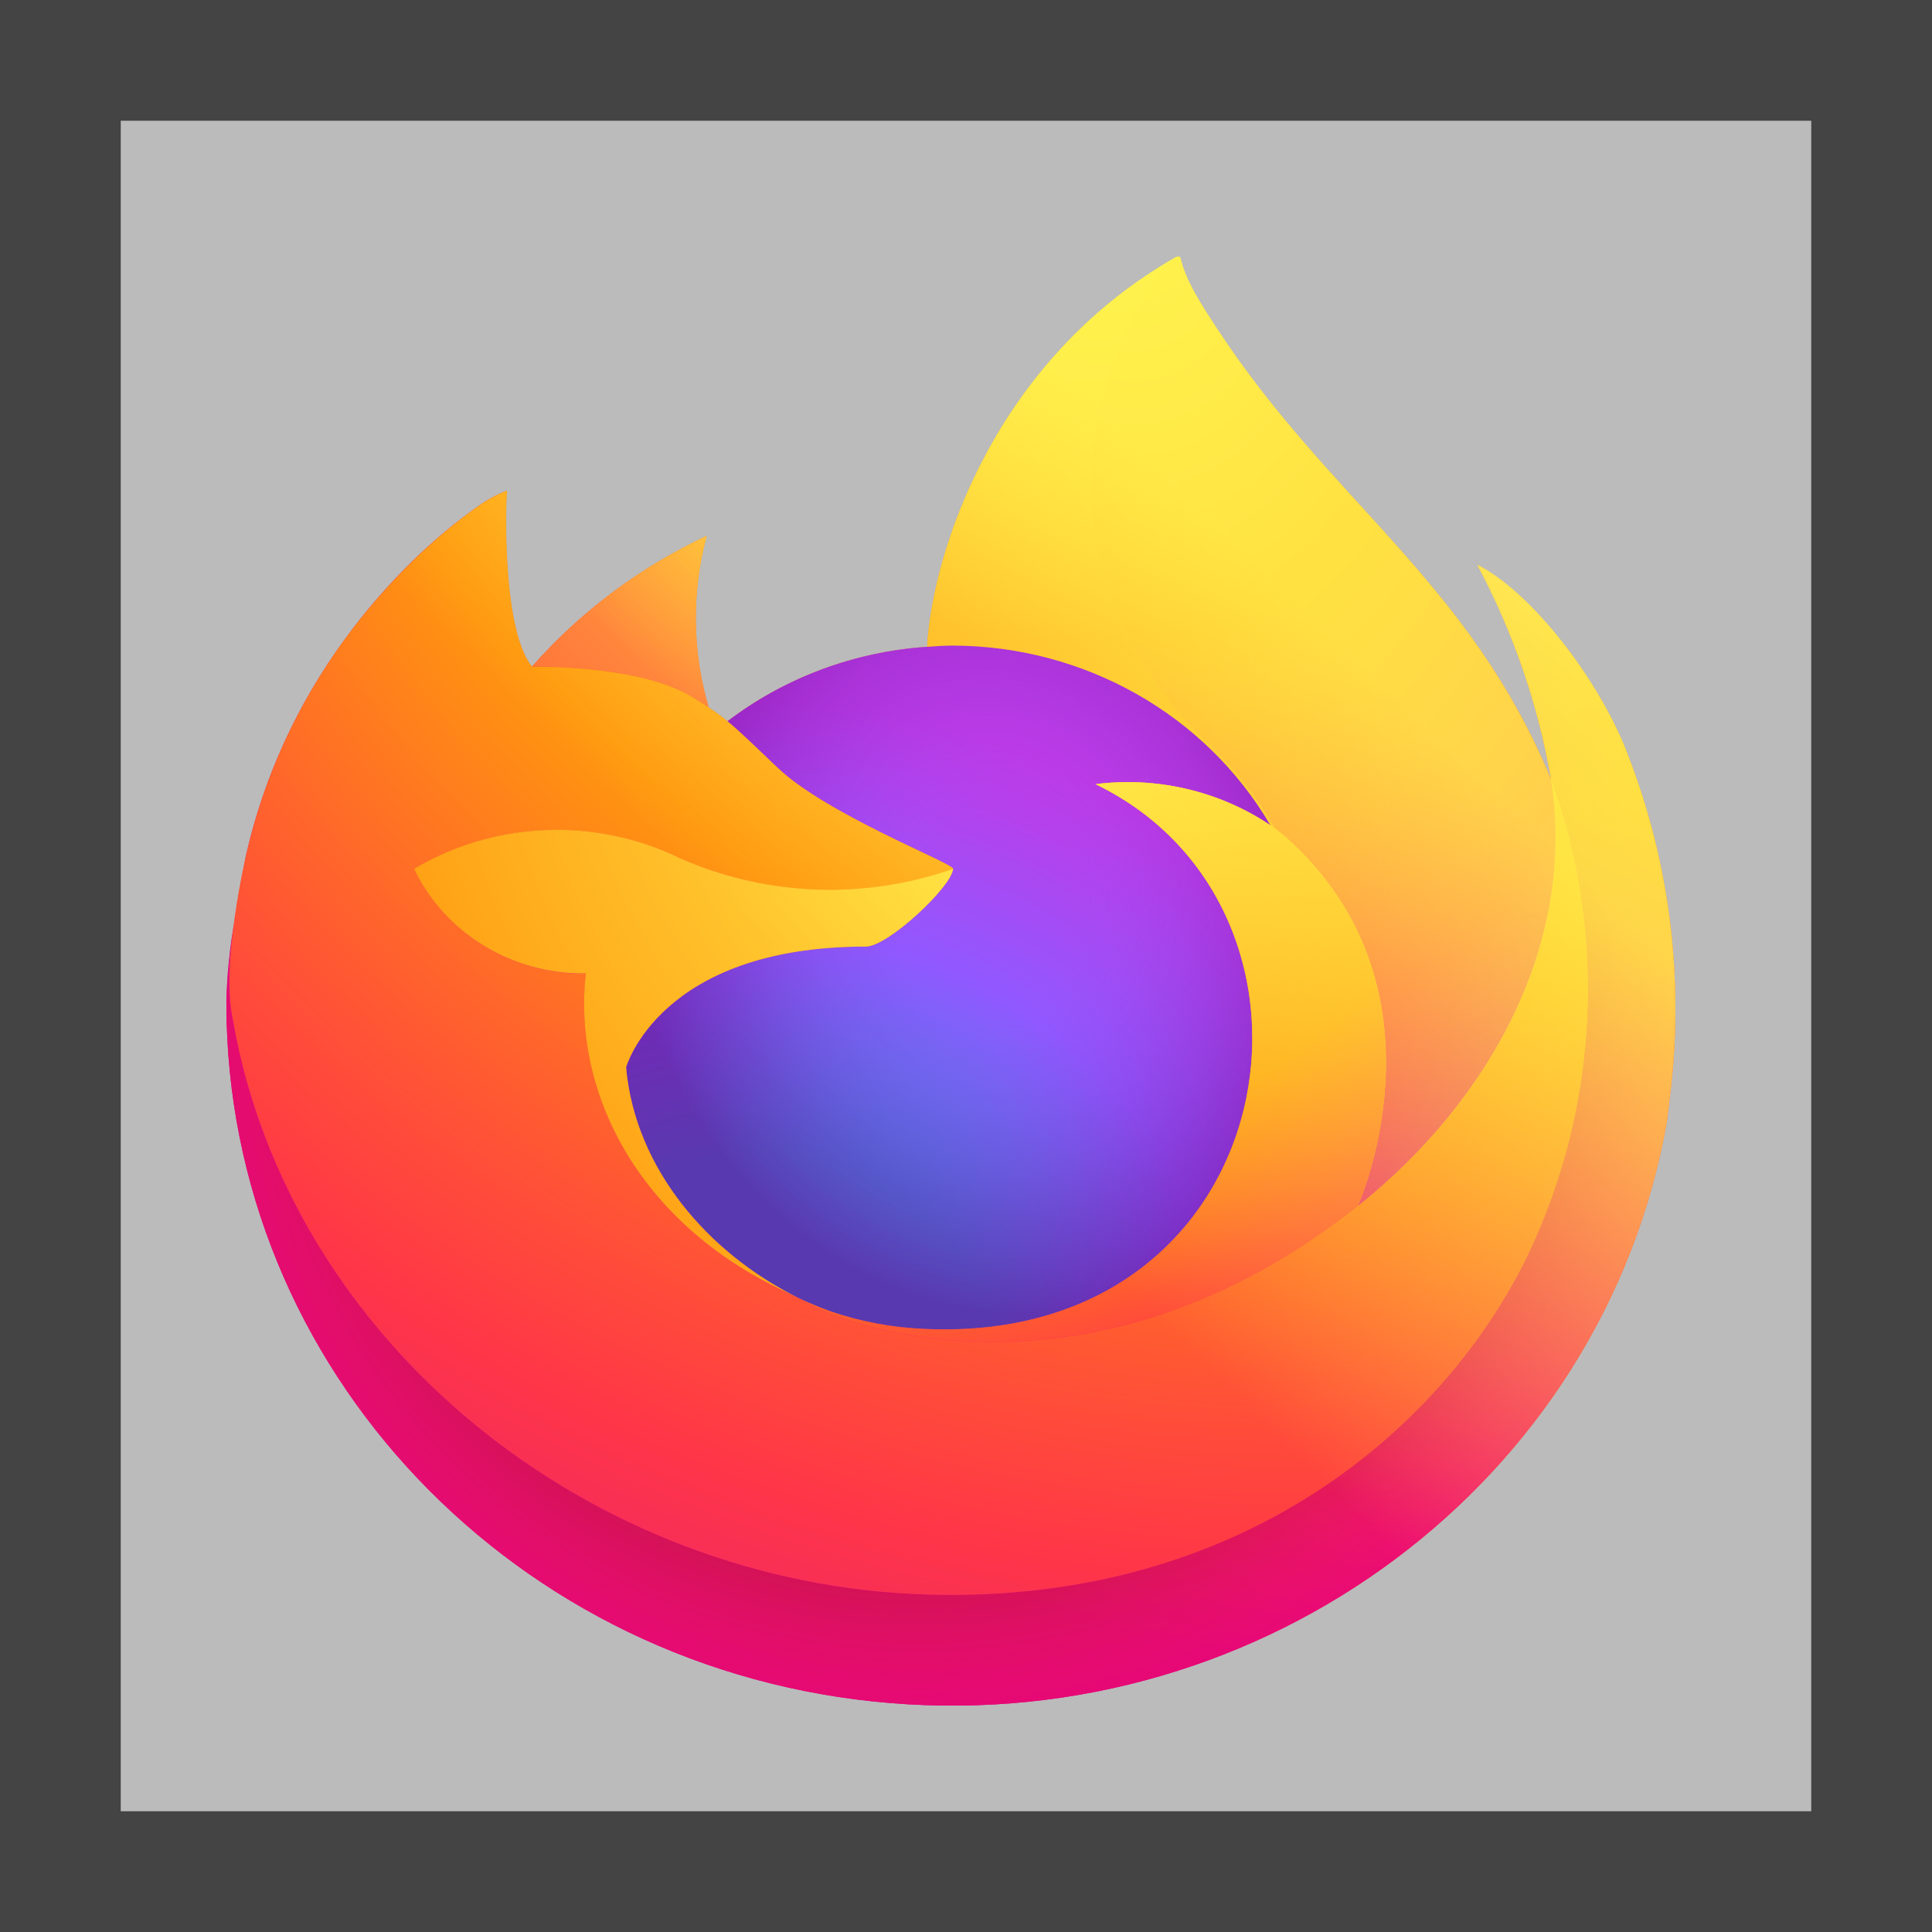
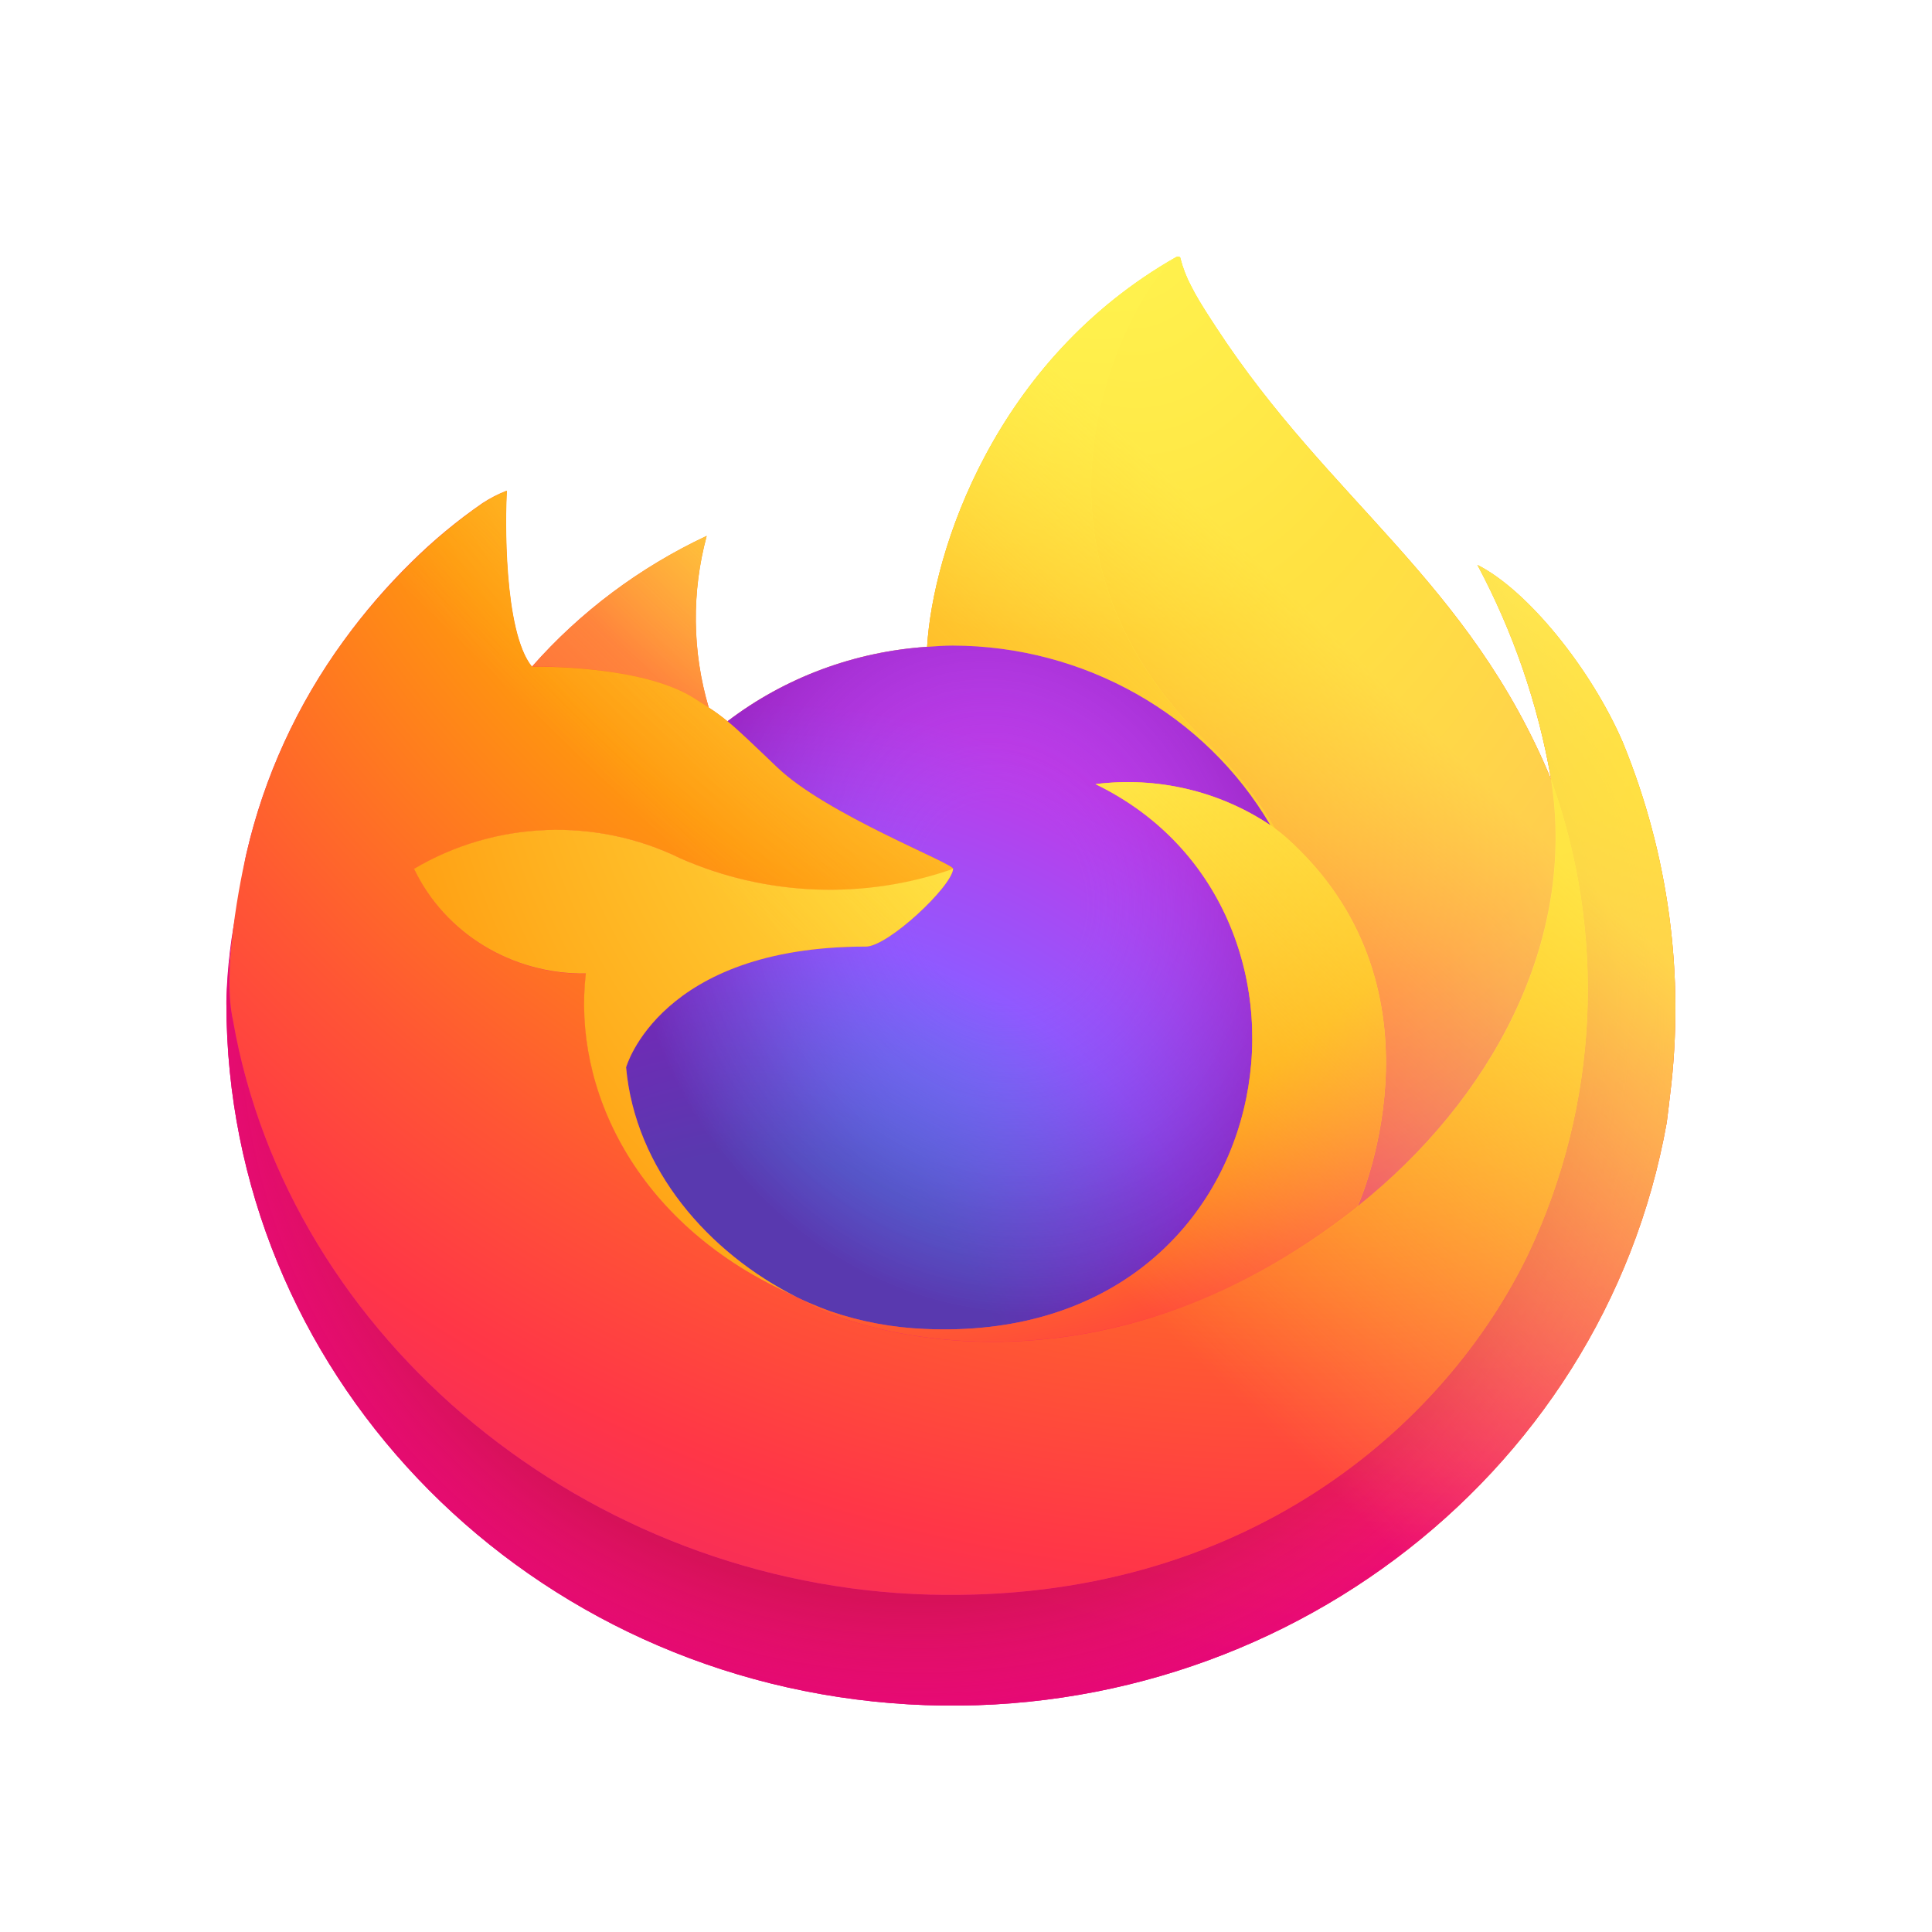
<svg xmlns="http://www.w3.org/2000/svg" style="isolation:isolate" viewBox="0 0 32 32" width="32pt" height="32pt" version="1.1" id="svg4081">
  <defs id="defs3903">
    <clipPath id="_clipPath_xPWiWqyxg05lnjl9NEEH9pP76d499gAz">
      <rect width="32" height="32" id="rect3900" />
    </clipPath>
    <linearGradient id="a" x1="70.786" y1="12.393" x2="6.447" y2="74.468" gradientUnits="userSpaceOnUse" gradientTransform="translate(3.7,-0.0040855)">
      <stop offset=".048" stop-color="#fff44f" id="stop834" />
      <stop offset=".111" stop-color="#ffe847" id="stop836" />
      <stop offset=".225" stop-color="#ffc830" id="stop838" />
      <stop offset=".368" stop-color="#ff980e" id="stop840" />
      <stop offset=".401" stop-color="#ff8b16" id="stop842" />
      <stop offset=".462" stop-color="#ff672a" id="stop844" />
      <stop offset=".534" stop-color="#ff3647" id="stop846" />
      <stop offset=".705" stop-color="#e31587" id="stop848" />
    </linearGradient>
    <radialGradient id="b" cx="-7907.187" cy="-8515.121" r="80.797" gradientTransform="translate(7978.7,8523.996)" gradientUnits="userSpaceOnUse">
      <stop offset=".129" stop-color="#ffbd4f" id="stop851" />
      <stop offset=".186" stop-color="#ffac31" id="stop853" />
      <stop offset=".247" stop-color="#ff9d17" id="stop855" />
      <stop offset=".283" stop-color="#ff980e" id="stop857" />
      <stop offset=".403" stop-color="#ff563b" id="stop859" />
      <stop offset=".467" stop-color="#ff3750" id="stop861" />
      <stop offset=".71" stop-color="#f5156c" id="stop863" />
      <stop offset=".782" stop-color="#eb0878" id="stop865" />
      <stop offset=".86" stop-color="#e50080" id="stop867" />
    </radialGradient>
    <radialGradient id="c" cx="-7936.711" cy="-8482.089" r="80.797" gradientTransform="translate(7978.7,8523.996)" gradientUnits="userSpaceOnUse">
      <stop offset=".3" stop-color="#960e18" id="stop870" />
      <stop offset=".351" stop-color="#b11927" stop-opacity=".74" id="stop872" />
      <stop offset=".435" stop-color="#db293d" stop-opacity=".343" id="stop874" />
      <stop offset=".497" stop-color="#f5334b" stop-opacity=".094" id="stop876" />
      <stop offset=".53" stop-color="#ff3750" stop-opacity="0" id="stop878" />
    </radialGradient>
    <radialGradient id="d" cx="-7926.97" cy="-8533.457" r="58.534" gradientTransform="translate(7978.7,8523.996)" gradientUnits="userSpaceOnUse">
      <stop offset=".132" stop-color="#fff44f" id="stop881" />
      <stop offset=".252" stop-color="#ffdc3e" id="stop883" />
      <stop offset=".506" stop-color="#ff9d12" id="stop885" />
      <stop offset=".526" stop-color="#ff980e" id="stop887" />
    </radialGradient>
    <radialGradient id="e" cx="-7945.648" cy="-8460.984" r="38.471" gradientTransform="translate(7978.7,8523.996)" gradientUnits="userSpaceOnUse">
      <stop offset=".353" stop-color="#3a8ee6" id="stop890" />
      <stop offset=".472" stop-color="#5c79f0" id="stop892" />
      <stop offset=".669" stop-color="#9059ff" id="stop894" />
      <stop offset="1" stop-color="#c139e6" id="stop896" />
    </radialGradient>
    <radialGradient id="f" cx="-7935.62" cy="-8491.546" r="20.397" gradientTransform="matrix(0.972,-0.235,0.275,1.138,10095.002,7833.794)" gradientUnits="userSpaceOnUse">
      <stop offset=".206" stop-color="#9059ff" stop-opacity="0" id="stop899" />
      <stop offset=".278" stop-color="#8c4ff3" stop-opacity=".064" id="stop901" />
      <stop offset=".747" stop-color="#7716a8" stop-opacity=".45" id="stop903" />
      <stop offset=".975" stop-color="#6e008b" stop-opacity=".6" id="stop905" />
    </radialGradient>
    <radialGradient id="g" cx="-7937.731" cy="-8518.427" r="27.676" gradientTransform="translate(7978.7,8523.996)" gradientUnits="userSpaceOnUse">
      <stop offset="0" stop-color="#ffe226" id="stop908" />
      <stop offset=".121" stop-color="#ffdb27" id="stop910" />
      <stop offset=".295" stop-color="#ffc82a" id="stop912" />
      <stop offset=".502" stop-color="#ffa930" id="stop914" />
      <stop offset=".732" stop-color="#ff7e37" id="stop916" />
      <stop offset=".792" stop-color="#ff7139" id="stop918" />
    </radialGradient>
    <radialGradient id="h" cx="-7915.977" cy="-8535.981" r="118.081" gradientTransform="translate(7978.7,8523.996)" gradientUnits="userSpaceOnUse">
      <stop offset=".113" stop-color="#fff44f" id="stop921" />
      <stop offset=".456" stop-color="#ff980e" id="stop923" />
      <stop offset=".622" stop-color="#ff5634" id="stop925" />
      <stop offset=".716" stop-color="#ff3647" id="stop927" />
      <stop offset=".904" stop-color="#e31587" id="stop929" />
    </radialGradient>
    <radialGradient id="i" cx="-7927.165" cy="-8522.859" r="86.499" gradientTransform="matrix(0.105,0.995,-0.653,0.069,-4680.304,8470.187)" gradientUnits="userSpaceOnUse">
      <stop offset="0" stop-color="#fff44f" id="stop932" />
      <stop offset=".06" stop-color="#ffe847" id="stop934" />
      <stop offset=".168" stop-color="#ffc830" id="stop936" />
      <stop offset=".304" stop-color="#ff980e" id="stop938" />
      <stop offset=".356" stop-color="#ff8b16" id="stop940" />
      <stop offset=".455" stop-color="#ff672a" id="stop942" />
      <stop offset=".57" stop-color="#ff3647" id="stop944" />
      <stop offset=".737" stop-color="#e31587" id="stop946" />
    </radialGradient>
    <radialGradient id="j" cx="-7938.383" cy="-8508.176" r="73.72" gradientTransform="translate(7978.7,8523.996)" gradientUnits="userSpaceOnUse">
      <stop offset=".137" stop-color="#fff44f" id="stop949" />
      <stop offset=".48" stop-color="#ff980e" id="stop951" />
      <stop offset=".592" stop-color="#ff5634" id="stop953" />
      <stop offset=".655" stop-color="#ff3647" id="stop955" />
      <stop offset=".904" stop-color="#e31587" id="stop957" />
    </radialGradient>
    <radialGradient id="k" cx="-7918.923" cy="-8503.861" r="80.686" gradientTransform="translate(7978.7,8523.996)" gradientUnits="userSpaceOnUse">
      <stop offset=".094" stop-color="#fff44f" id="stop960" />
      <stop offset=".231" stop-color="#ffe141" id="stop962" />
      <stop offset=".509" stop-color="#ffaf1e" id="stop964" />
      <stop offset=".626" stop-color="#ff980e" id="stop966" />
    </radialGradient>
    <linearGradient id="l" x1="70.013" y1="12.061" x2="15.267" y2="66.806" gradientUnits="userSpaceOnUse" gradientTransform="translate(3.7,-0.0040855)">
      <stop offset=".167" stop-color="#fff44f" stop-opacity=".8" id="stop969" />
      <stop offset=".266" stop-color="#fff44f" stop-opacity=".634" id="stop971" />
      <stop offset=".489" stop-color="#fff44f" stop-opacity=".217" id="stop973" />
      <stop offset=".6" stop-color="#fff44f" stop-opacity="0" id="stop975" />
    </linearGradient>
  </defs>
  <g clip-path="url(#_clipPath_xPWiWqyxg05lnjl9NEEH9pP76d499gAz)" id="g4079">
-     <rect width="32" height="32" style="fill:#444444" id="rect3905" x="0" y="0" />
-     <rect x="2" y="2" width="28" height="28" id="rect3907" style="fill:#bbbbbb" />
    <g id="g4367" transform="matrix(0.3100032,0,0,0.3001239,2.199984,4.25)">
      <path d="m 79.616,26.827 c -1.684,-4.052 -5.1,-8.427 -7.775,-9.81 a 40.266,40.266 0 0 1 3.925,11.764 l 0.007,0.065 c -4.382,-10.925 -11.813,-15.33 -17.882,-24.922 -0.307,-0.485 -0.614,-0.971 -0.913,-1.484 -0.171,-0.293 -0.308,-0.557 -0.427,-0.8 a 7.053,7.053 0 0 1 -0.578,-1.535 0.1,0.1 0 0 0 -0.088,-0.1 0.138,0.138 0 0 0 -0.073,0 c -0.005,0 -0.013,0.009 -0.019,0.011 -0.006,0.002 -0.019,0.011 -0.028,0.015 l 0.015,-0.026 c -9.735,5.7 -13.038,16.252 -13.342,21.53 a 19.387,19.387 0 0 0 -10.666,4.111 11.587,11.587 0 0 0 -1,-0.758 17.968,17.968 0 0 1 -0.109,-9.473 28.705,28.705 0 0 0 -9.329,7.21 h -0.018 c -1.536,-1.947 -1.428,-8.367 -1.34,-9.708 a 6.928,6.928 0 0 0 -1.294,0.687 28.225,28.225 0 0 0 -3.788,3.245 33.845,33.845 0 0 0 -3.623,4.347 v 0.006 -0.007 a 32.733,32.733 0 0 0 -5.2,11.743 l -0.052,0.256 c -0.073,0.341 -0.336,2.049 -0.381,2.42 0,0.029 -0.006,0.056 -0.009,0.085 A 36.937,36.937 0 0 0 5,41.042 v 0.2 a 38.759,38.759 0 0 0 76.954,6.554 c 0.065,-0.5 0.118,-0.995 0.176,-1.5 a 39.857,39.857 0 0 0 -2.514,-19.469 z m -44.67,30.338 c 0.181,0.087 0.351,0.181 0.537,0.264 l 0.027,0.017 q -0.282,-0.135 -0.564,-0.281 z m 8.878,-23.376 z m 31.952,-4.934 v -0.037 l 0.007,0.041 z" id="path980" style="fill:url(#a)" />
      <path d="m 79.616,26.827 c -1.684,-4.052 -5.1,-8.427 -7.775,-9.81 a 40.266,40.266 0 0 1 3.925,11.764 v 0.037 l 0.007,0.041 a 35.1,35.1 0 0 1 -1.206,26.158 c -4.442,9.531 -15.194,19.3 -32.024,18.825 -18.185,-0.515 -34.2,-14.009 -37.194,-31.683 -0.545,-2.787 0,-4.2 0.274,-6.465 A 28.876,28.876 0 0 0 5,41.042 v 0.2 a 38.759,38.759 0 0 0 76.954,6.554 c 0.065,-0.5 0.118,-0.995 0.176,-1.5 a 39.857,39.857 0 0 0 -2.514,-19.469 z" id="path982" style="fill:url(#b)" />
      <path d="m 79.616,26.827 c -1.684,-4.052 -5.1,-8.427 -7.775,-9.81 a 40.266,40.266 0 0 1 3.925,11.764 v 0.037 l 0.007,0.041 a 35.1,35.1 0 0 1 -1.206,26.158 c -4.442,9.531 -15.194,19.3 -32.024,18.825 -18.185,-0.515 -34.2,-14.009 -37.194,-31.683 -0.545,-2.787 0,-4.2 0.274,-6.465 A 28.876,28.876 0 0 0 5,41.042 v 0.2 a 38.759,38.759 0 0 0 76.954,6.554 c 0.065,-0.5 0.118,-0.995 0.176,-1.5 a 39.857,39.857 0 0 0 -2.514,-19.469 z" id="path984" style="fill:url(#c)" />
      <path d="m 60.782,31.383 c 0.084,0.059 0.162,0.118 0.241,0.177 a 21.1,21.1 0 0 0 -3.6,-4.695 C 45.377,14.817 54.266,0.742 55.765,0.027 l 0.015,-0.022 c -9.735,5.7 -13.038,16.252 -13.342,21.53 0.452,-0.031 0.9,-0.069 1.362,-0.069 a 19.56,19.56 0 0 1 16.982,9.917 z" id="path986" style="fill:url(#d)" />
      <path d="m 43.825,33.789 c -0.064,0.964 -3.47,4.289 -4.661,4.289 -11.021,0 -12.81,6.667 -12.81,6.667 0.488,5.614 4.4,10.238 9.129,12.684 0.216,0.112 0.435,0.213 0.654,0.312 q 0.569,0.252 1.138,0.466 a 17.235,17.235 0 0 0 5.043,0.973 c 19.317,0.906 23.059,-23.1 9.119,-30.066 a 13.38,13.38 0 0 1 9.345,2.269 19.56,19.56 0 0 0 -16.982,-9.917 c -0.46,0 -0.91,0.038 -1.362,0.069 a 19.387,19.387 0 0 0 -10.666,4.111 c 0.591,0.5 1.258,1.168 2.663,2.553 2.63,2.591 9.375,5.275 9.39,5.59 z" id="path988" style="fill:url(#e)" />
      <path d="m 43.825,33.789 c -0.064,0.964 -3.47,4.289 -4.661,4.289 -11.021,0 -12.81,6.667 -12.81,6.667 0.488,5.614 4.4,10.238 9.129,12.684 0.216,0.112 0.435,0.213 0.654,0.312 q 0.569,0.252 1.138,0.466 a 17.235,17.235 0 0 0 5.043,0.973 c 19.317,0.906 23.059,-23.1 9.119,-30.066 a 13.38,13.38 0 0 1 9.345,2.269 19.56,19.56 0 0 0 -16.982,-9.917 c -0.46,0 -0.91,0.038 -1.362,0.069 a 19.387,19.387 0 0 0 -10.666,4.111 c 0.591,0.5 1.258,1.168 2.663,2.553 2.63,2.591 9.375,5.275 9.39,5.59 z" id="path990" style="fill:url(#f)" />
      <path d="m 29.965,24.357 c 0.314,0.2 0.573,0.374 0.8,0.531 a 17.968,17.968 0 0 1 -0.109,-9.473 28.705,28.705 0 0 0 -9.329,7.21 c 0.189,-0.005 5.811,-0.106 8.638,1.732 z" id="path992" style="fill:url(#g)" />
      <path d="m 5.354,42.159 c 2.991,17.674 19.009,31.168 37.194,31.683 16.83,0.476 27.582,-9.294 32.024,-18.825 a 35.1,35.1 0 0 0 1.206,-26.158 v -0.037 c 0,-0.029 -0.006,-0.046 0,-0.037 l 0.007,0.065 c 1.375,8.977 -3.191,17.674 -10.329,23.555 l -0.022,0.05 c -13.908,11.327 -27.218,6.834 -29.912,5 q -0.282,-0.135 -0.564,-0.281 c -8.109,-3.876 -11.459,-11.264 -10.741,-17.6 a 9.953,9.953 0 0 1 -9.181,-5.775 14.618,14.618 0 0 1 14.249,-0.572 19.3,19.3 0 0 0 14.552,0.572 c -0.015,-0.315 -6.76,-3 -9.39,-5.59 -1.405,-1.385 -2.072,-2.052 -2.663,-2.553 a 11.587,11.587 0 0 0 -1,-0.758 c -0.23,-0.157 -0.489,-0.327 -0.8,-0.531 -2.827,-1.838 -8.449,-1.737 -8.635,-1.732 h -0.018 c -1.536,-1.947 -1.428,-8.367 -1.34,-9.708 a 6.928,6.928 0 0 0 -1.294,0.687 28.225,28.225 0 0 0 -3.788,3.245 33.845,33.845 0 0 0 -3.638,4.337 v 0.006 -0.007 a 32.733,32.733 0 0 0 -5.2,11.743 c -0.019,0.079 -1.396,6.099 -0.717,9.221 z" id="path994" style="fill:url(#h)" />
      <path d="m 57.425,26.865 a 21.1,21.1 0 0 1 3.6,4.7 c 0.213,0.161 0.412,0.321 0.581,0.476 8.787,8.1 4.183,19.55 3.84,20.365 7.138,-5.881 11.7,-14.578 10.329,-23.555 -4.384,-10.93 -11.815,-15.335 -17.884,-24.927 -0.307,-0.485 -0.614,-0.971 -0.913,-1.484 -0.171,-0.293 -0.308,-0.557 -0.427,-0.8 a 7.053,7.053 0 0 1 -0.578,-1.535 0.1,0.1 0 0 0 -0.088,-0.1 0.138,0.138 0 0 0 -0.073,0 c -0.005,0 -0.013,0.009 -0.019,0.011 -0.006,0.002 -0.019,0.011 -0.028,0.015 -1.499,0.711 -10.388,14.786 1.66,26.834 z" id="path996" style="fill:url(#i)" />
      <path d="m 61.6,32.036 c -0.169,-0.155 -0.368,-0.315 -0.581,-0.476 -0.079,-0.059 -0.157,-0.118 -0.241,-0.177 a 13.38,13.38 0 0 0 -9.345,-2.269 c 13.94,6.97 10.2,30.972 -9.119,30.066 a 17.235,17.235 0 0 1 -5.043,-0.973 q -0.569,-0.213 -1.138,-0.466 c -0.219,-0.1 -0.438,-0.2 -0.654,-0.312 l 0.027,0.017 c 2.694,1.839 16,6.332 29.912,-5 l 0.022,-0.05 c 0.347,-0.81 4.951,-12.263 -3.84,-20.36 z" id="path998" style="fill:url(#j)" />
      <path d="m 26.354,44.745 c 0,0 1.789,-6.667 12.81,-6.667 1.191,0 4.6,-3.325 4.661,-4.289 a 19.3,19.3 0 0 1 -14.552,-0.572 14.618,14.618 0 0 0 -14.249,0.572 9.953,9.953 0 0 0 9.181,5.775 c -0.718,6.337 2.632,13.725 10.741,17.6 0.181,0.087 0.351,0.181 0.537,0.264 -4.733,-2.445 -8.641,-7.069 -9.129,-12.683 z" id="path1000" style="fill:url(#k)" />
      <path d="m 79.616,26.827 c -1.684,-4.052 -5.1,-8.427 -7.775,-9.81 a 40.266,40.266 0 0 1 3.925,11.764 l 0.007,0.065 c -4.382,-10.925 -11.813,-15.33 -17.882,-24.922 -0.307,-0.485 -0.614,-0.971 -0.913,-1.484 -0.171,-0.293 -0.308,-0.557 -0.427,-0.8 a 7.053,7.053 0 0 1 -0.578,-1.535 0.1,0.1 0 0 0 -0.088,-0.1 0.138,0.138 0 0 0 -0.073,0 c -0.005,0 -0.013,0.009 -0.019,0.011 -0.006,0.002 -0.019,0.011 -0.028,0.015 l 0.015,-0.026 c -9.735,5.7 -13.038,16.252 -13.342,21.53 0.452,-0.031 0.9,-0.069 1.362,-0.069 a 19.56,19.56 0 0 1 16.982,9.917 13.38,13.38 0 0 0 -9.345,-2.269 c 13.94,6.97 10.2,30.972 -9.119,30.066 a 17.235,17.235 0 0 1 -5.043,-0.973 q -0.569,-0.213 -1.138,-0.466 c -0.219,-0.1 -0.438,-0.2 -0.654,-0.312 l 0.027,0.017 q -0.282,-0.135 -0.564,-0.281 c 0.181,0.087 0.351,0.181 0.537,0.264 -4.733,-2.446 -8.641,-7.07 -9.129,-12.684 0,0 1.789,-6.667 12.81,-6.667 1.191,0 4.6,-3.325 4.661,-4.289 -0.015,-0.315 -6.76,-3 -9.39,-5.59 -1.405,-1.385 -2.072,-2.052 -2.663,-2.553 a 11.587,11.587 0 0 0 -1,-0.758 17.968,17.968 0 0 1 -0.109,-9.473 28.705,28.705 0 0 0 -9.329,7.21 h -0.018 c -1.536,-1.947 -1.428,-8.367 -1.34,-9.708 a 6.928,6.928 0 0 0 -1.294,0.687 28.225,28.225 0 0 0 -3.788,3.245 33.845,33.845 0 0 0 -3.623,4.347 v 0.006 -0.007 a 32.733,32.733 0 0 0 -5.2,11.743 l -0.052,0.256 c -0.073,0.341 -0.4,2.073 -0.447,2.445 0,0.028 0,-0.029 0,0 A 45.094,45.094 0 0 0 5,41.042 v 0.2 a 38.759,38.759 0 0 0 76.954,6.554 c 0.065,-0.5 0.118,-0.995 0.176,-1.5 a 39.857,39.857 0 0 0 -2.514,-19.469 z m -3.845,1.991 0.007,0.041 z" id="path1002" style="fill:url(#l)" />
    </g>
  </g>
</svg>
